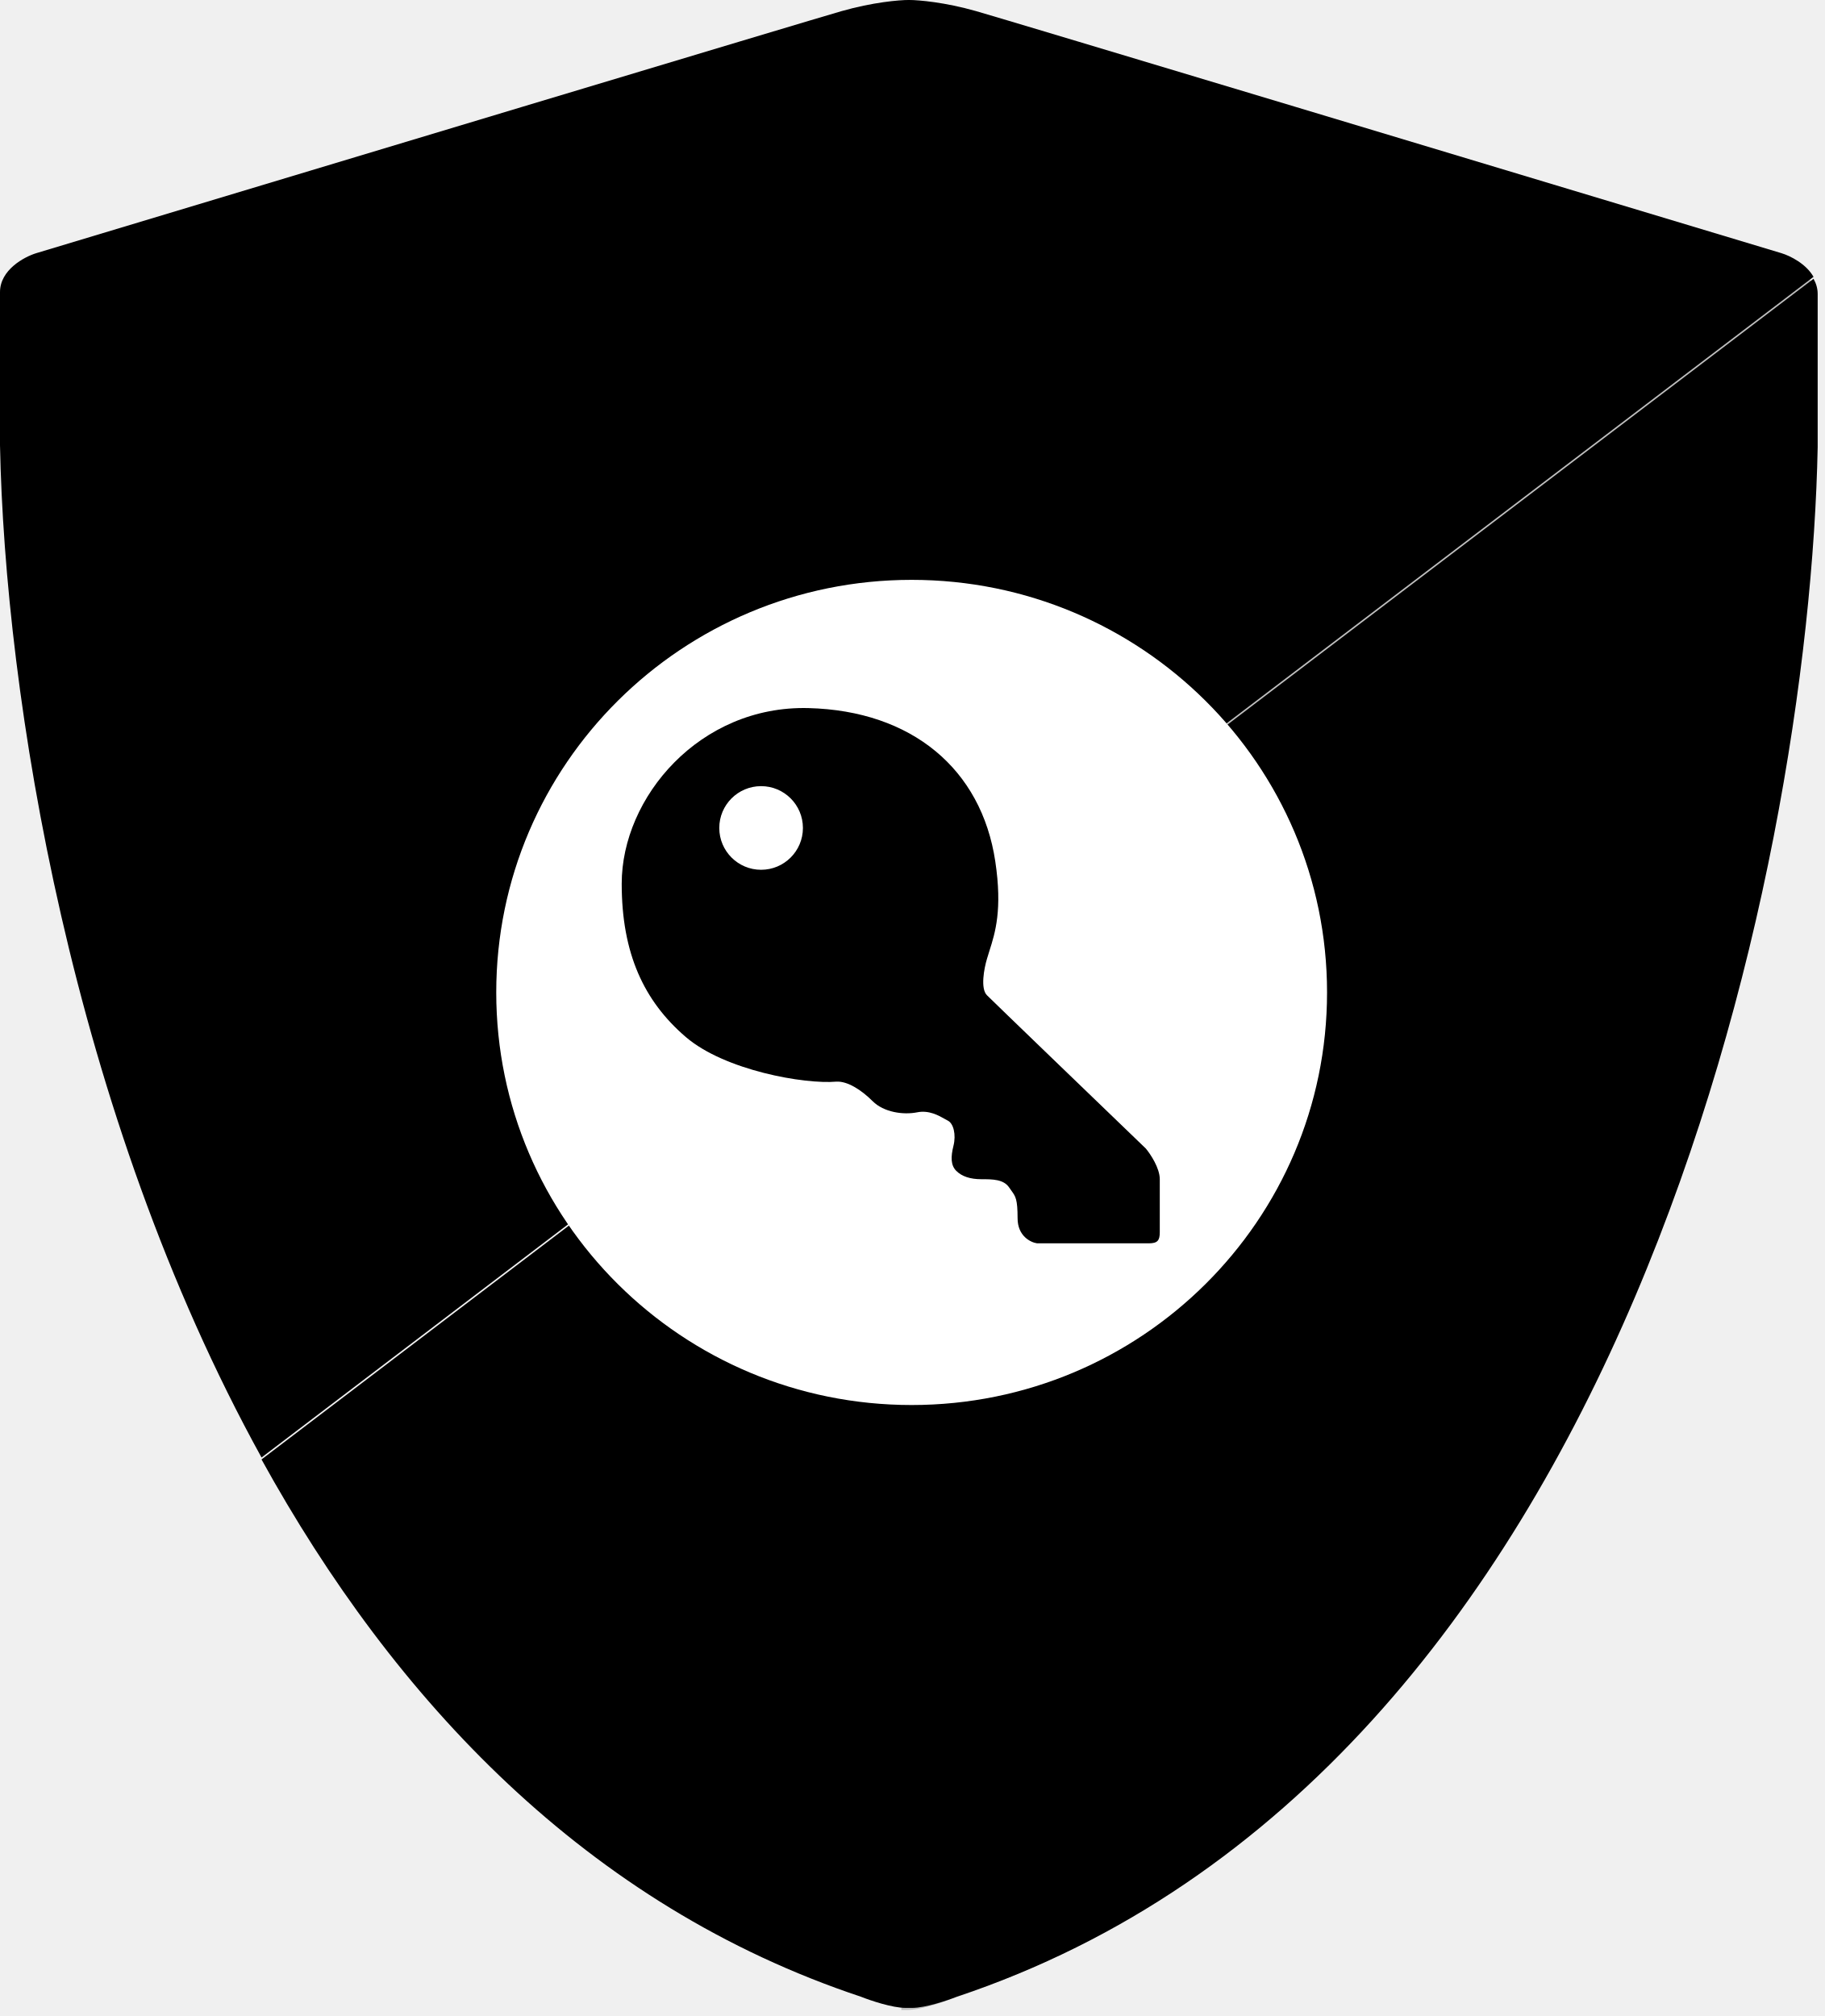
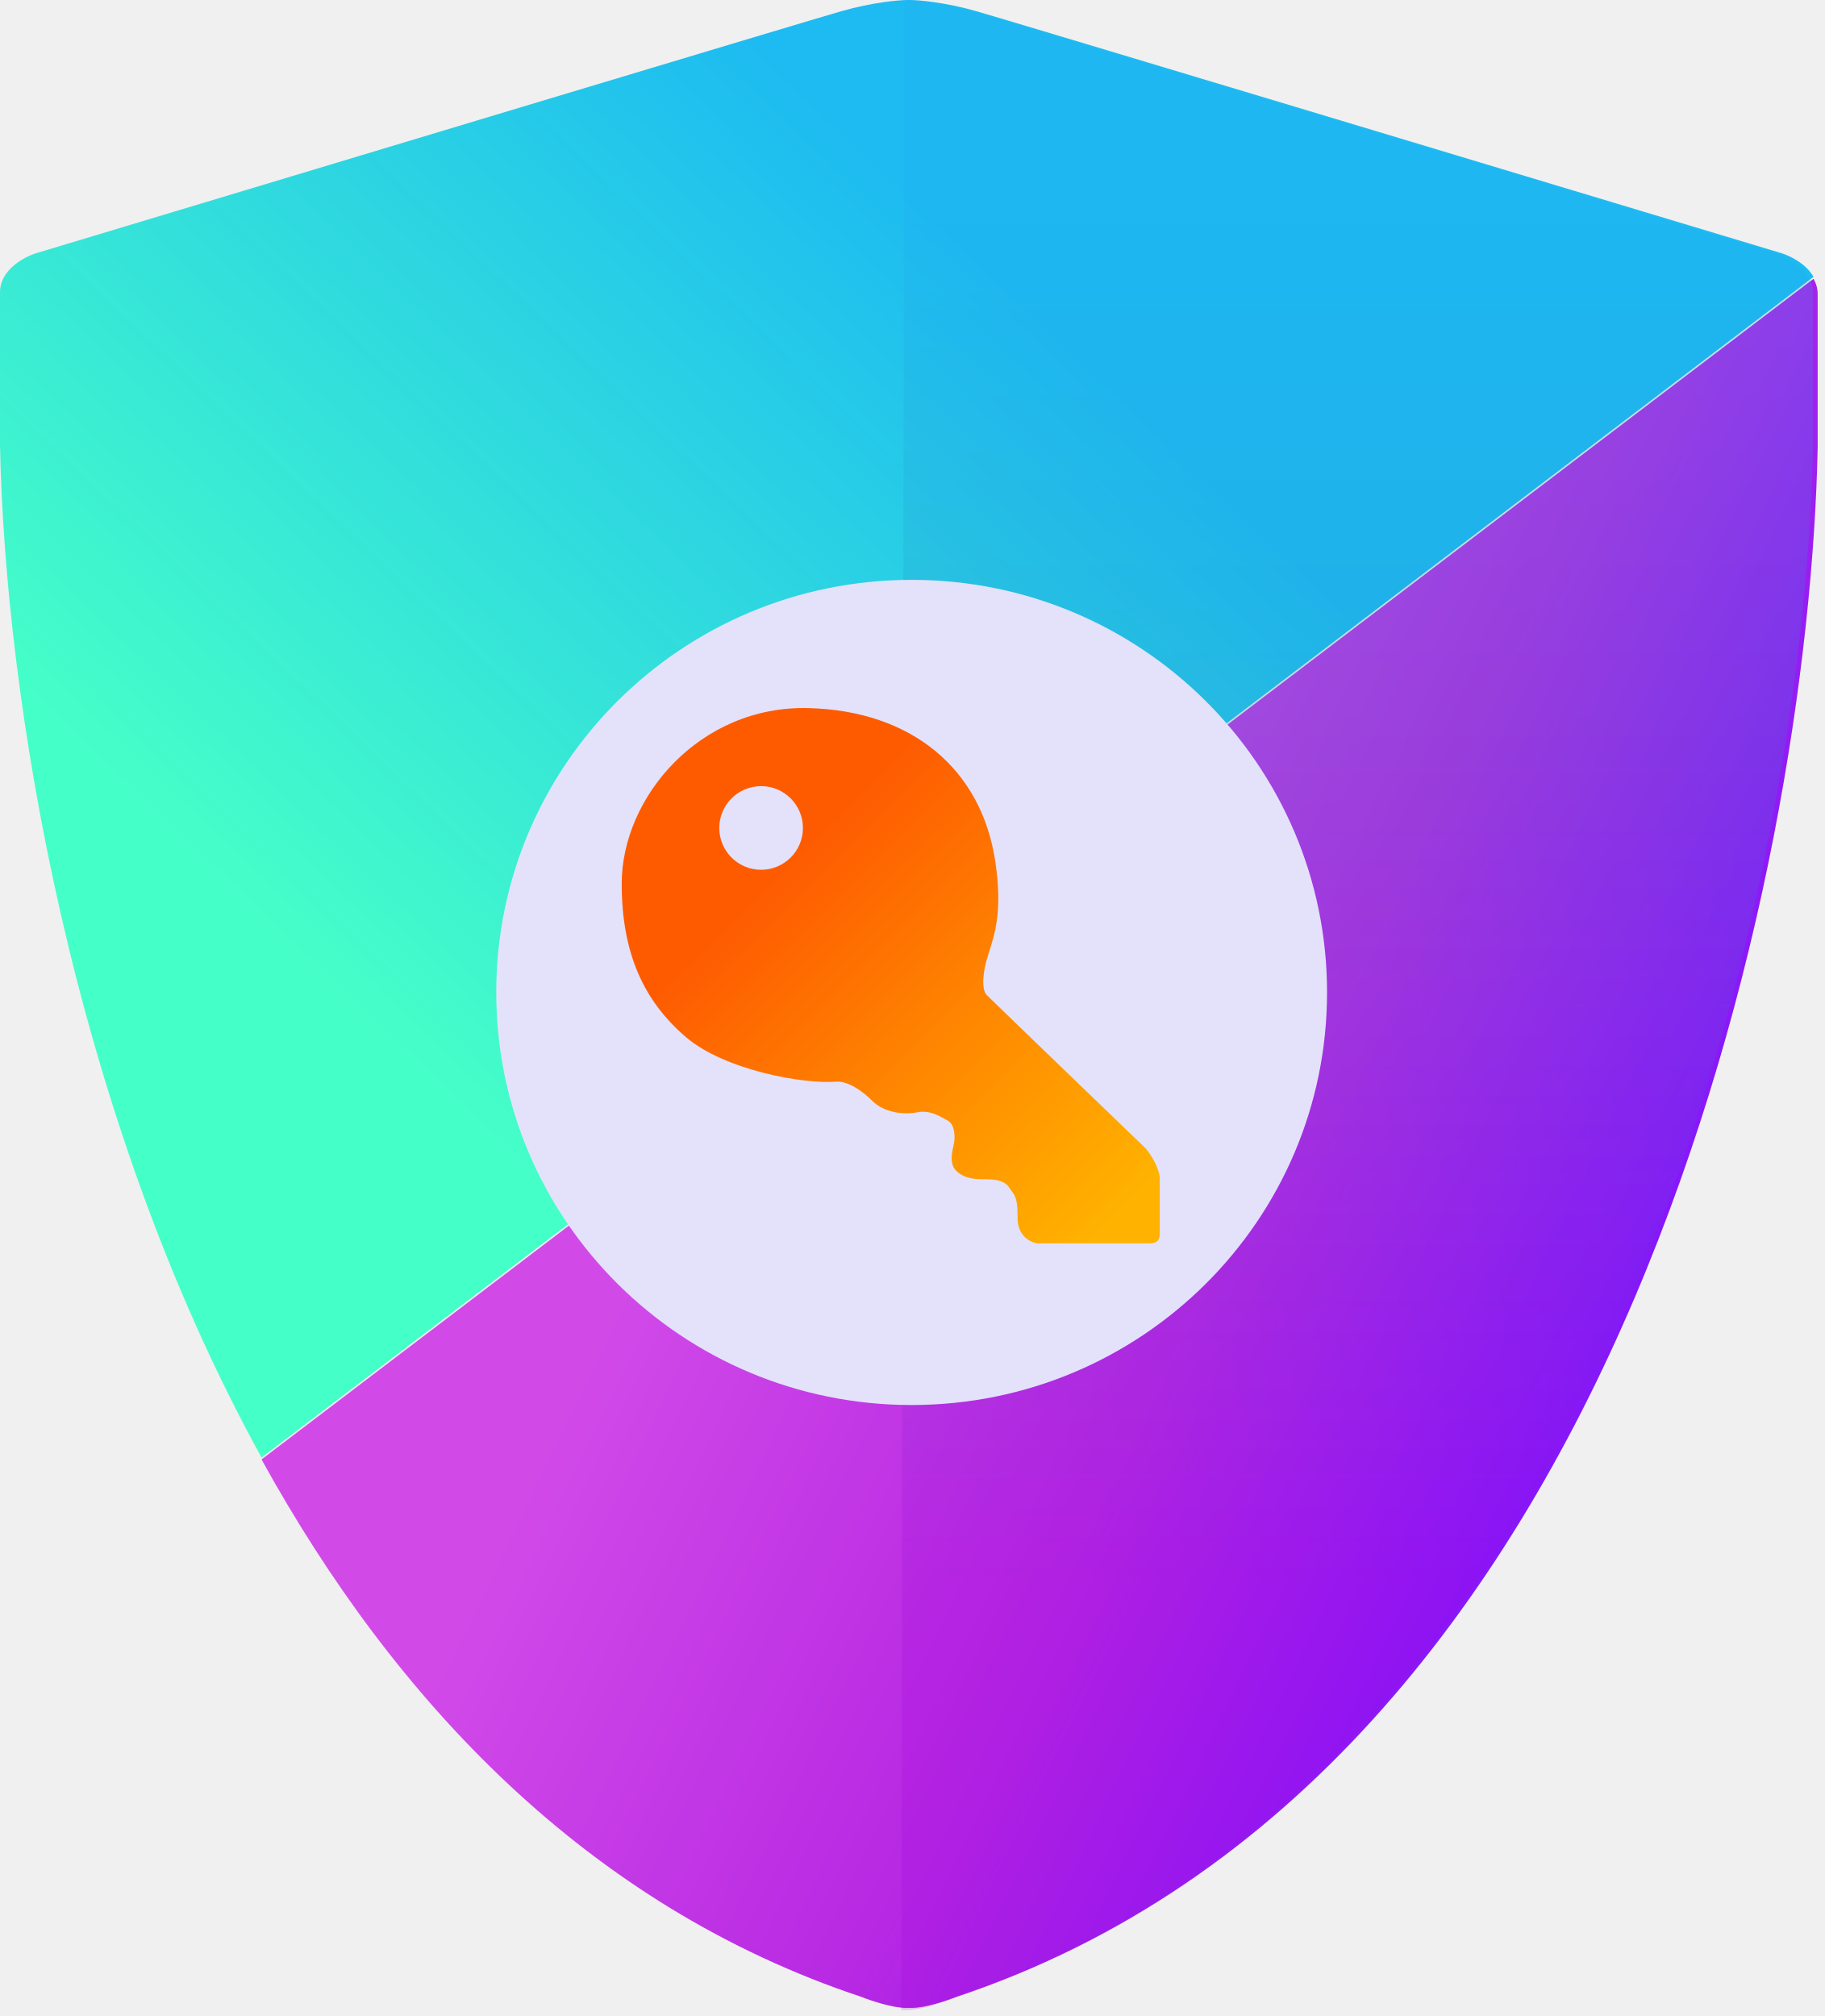
<svg xmlns="http://www.w3.org/2000/svg" width="210" height="232" viewBox="0 0 210 232" fill="none">
  <path fill-rule="evenodd" clip-rule="evenodd" d="M208.687 31.859L30.095 167.73C8.164 127.966 0.568 79.998 0 51.227V33.618C0 31.057 2.779 29.563 4.169 29.136C33.562 20.278 93.246 2.305 96.838 1.281C100.429 0.256 103.464 0 104.534 0H104.631C105.7 0 108.735 0.256 112.327 1.281C115.918 2.305 175.603 20.278 204.996 29.136C206.03 29.453 207.832 30.361 208.687 31.859Z" fill="url(#paint0_linear_128_61)" />
  <path fill-rule="evenodd" clip-rule="evenodd" d="M30.094 167.952L208.686 32.081C208.981 32.598 209.164 33.184 209.164 33.841V51.45C208.202 100.223 187.038 204.172 110.081 229.786C109.013 230.213 106.49 231.067 104.951 231.067H104.212C102.673 231.067 100.15 230.213 99.081 229.786C67.519 219.281 45.342 195.6 30.094 167.952Z" fill="url(#paint1_linear_128_61)" />
  <path d="M111.74 1.283C108.147 0.257 105.11 0 104.04 0L103.719 231.305H104.361C105.901 231.305 108.425 230.45 109.494 230.022C186.489 204.357 207.663 100.2 208.625 51.33V33.685C208.625 31.119 205.845 29.622 204.454 29.194C175.047 20.318 115.333 2.31 111.74 1.283Z" fill="url(#paint2_linear_128_61)" fill-opacity="0.21" />
-   <ellipse cx="104.905" cy="114.209" rx="47.801" ry="47.48" fill="#FFFFFF" />
+   <ellipse cx="104.905" cy="114.209" rx="47.801" ry="47.48" fill="#E3E2FA" />
  <path fill-rule="evenodd" clip-rule="evenodd" d="M96.243 124.475C92.608 124.796 83.411 123.192 78.92 119.342C74.097 115.208 71.541 109.718 71.541 101.697C71.541 91.747 80.524 81.165 93.035 81.486C104.919 81.791 112.934 88.489 114.53 99.131C115.363 104.684 114.514 107.353 113.854 109.426C113.752 109.749 113.654 110.057 113.568 110.359C113.247 111.429 112.798 113.76 113.568 114.53C114.337 115.3 126.079 126.614 131.854 132.174C132.388 132.816 133.458 134.42 133.458 135.703V141.799C133.458 142.761 133.201 143.082 132.175 143.082H119.342C118.594 142.975 117.096 142.248 117.096 140.195C117.096 138.006 116.863 137.684 116.396 137.039C116.316 136.928 116.228 136.807 116.134 136.666C115.492 135.703 114.209 135.703 112.926 135.703C111.643 135.703 110.68 135.382 110.039 134.741C109.397 134.099 109.397 133.137 109.718 131.854C110.039 130.57 109.718 129.287 109.076 128.966C108.974 128.915 108.856 128.848 108.723 128.772C108.019 128.372 106.896 127.734 105.547 128.004C103.943 128.325 101.697 128.004 100.414 126.721C99.131 125.437 97.527 124.401 96.243 124.475ZM87.581 100.094C90.239 100.094 92.394 97.939 92.394 95.282C92.394 92.624 90.239 90.469 87.581 90.469C84.924 90.469 82.769 92.624 82.769 95.282C82.769 97.939 84.924 100.094 87.581 100.094Z" fill="url(#paint3_linear_128_61)" />
  <defs>
    <linearGradient id="paint0_linear_128_61" x1="19.57" y1="96.564" x2="97.527" y2="15.078" gradientUnits="userSpaceOnUse">
-       <stop stop-color="#000000" />
-       <stop offset="1" stop-color="#000000" />
+       <stop stop-color="#45FFC8" />
+       <stop offset="1" stop-color="#1DBBF1" />
    </linearGradient>
    <linearGradient id="paint1_linear_128_61" x1="73.786" y1="143.724" x2="170.671" y2="190.884" gradientUnits="userSpaceOnUse">
-       <stop stop-color="#000000" />
-       <stop offset="0.552" stop-color="#000000" />
-       <stop offset="1" stop-color="#000000" />
+       <stop stop-color="#D14AE8" />
+       <stop offset="0.552" stop-color="#B628E3" />
+       <stop offset="1" stop-color="#8315FD" />
    </linearGradient>
    <linearGradient id="paint2_linear_128_61" x1="155.914" y1="21.815" x2="155.914" y2="182.542" gradientUnits="userSpaceOnUse">
-       <stop stop-color="#000000" />
-       <stop offset="0.398" stop-color="#000000" />
-       <stop offset="1" stop-color="#000000" />
+       <stop stop-color="#20ABF5" />
+       <stop offset="0.398" stop-color="#2A8CC3" />
+       <stop offset="1" stop-color="#A104DC" />
    </linearGradient>
    <linearGradient id="paint3_linear_128_61" x1="90.148" y1="99.452" x2="129.287" y2="138.912" gradientUnits="userSpaceOnUse">
-       <stop stop-color="#000000" />
-       <stop offset="1" stop-color="#000000" />
+       <stop stop-color="#FE5B01" />
+       <stop offset="1" stop-color="#FFB200" />
    </linearGradient>
  </defs>
</svg>
